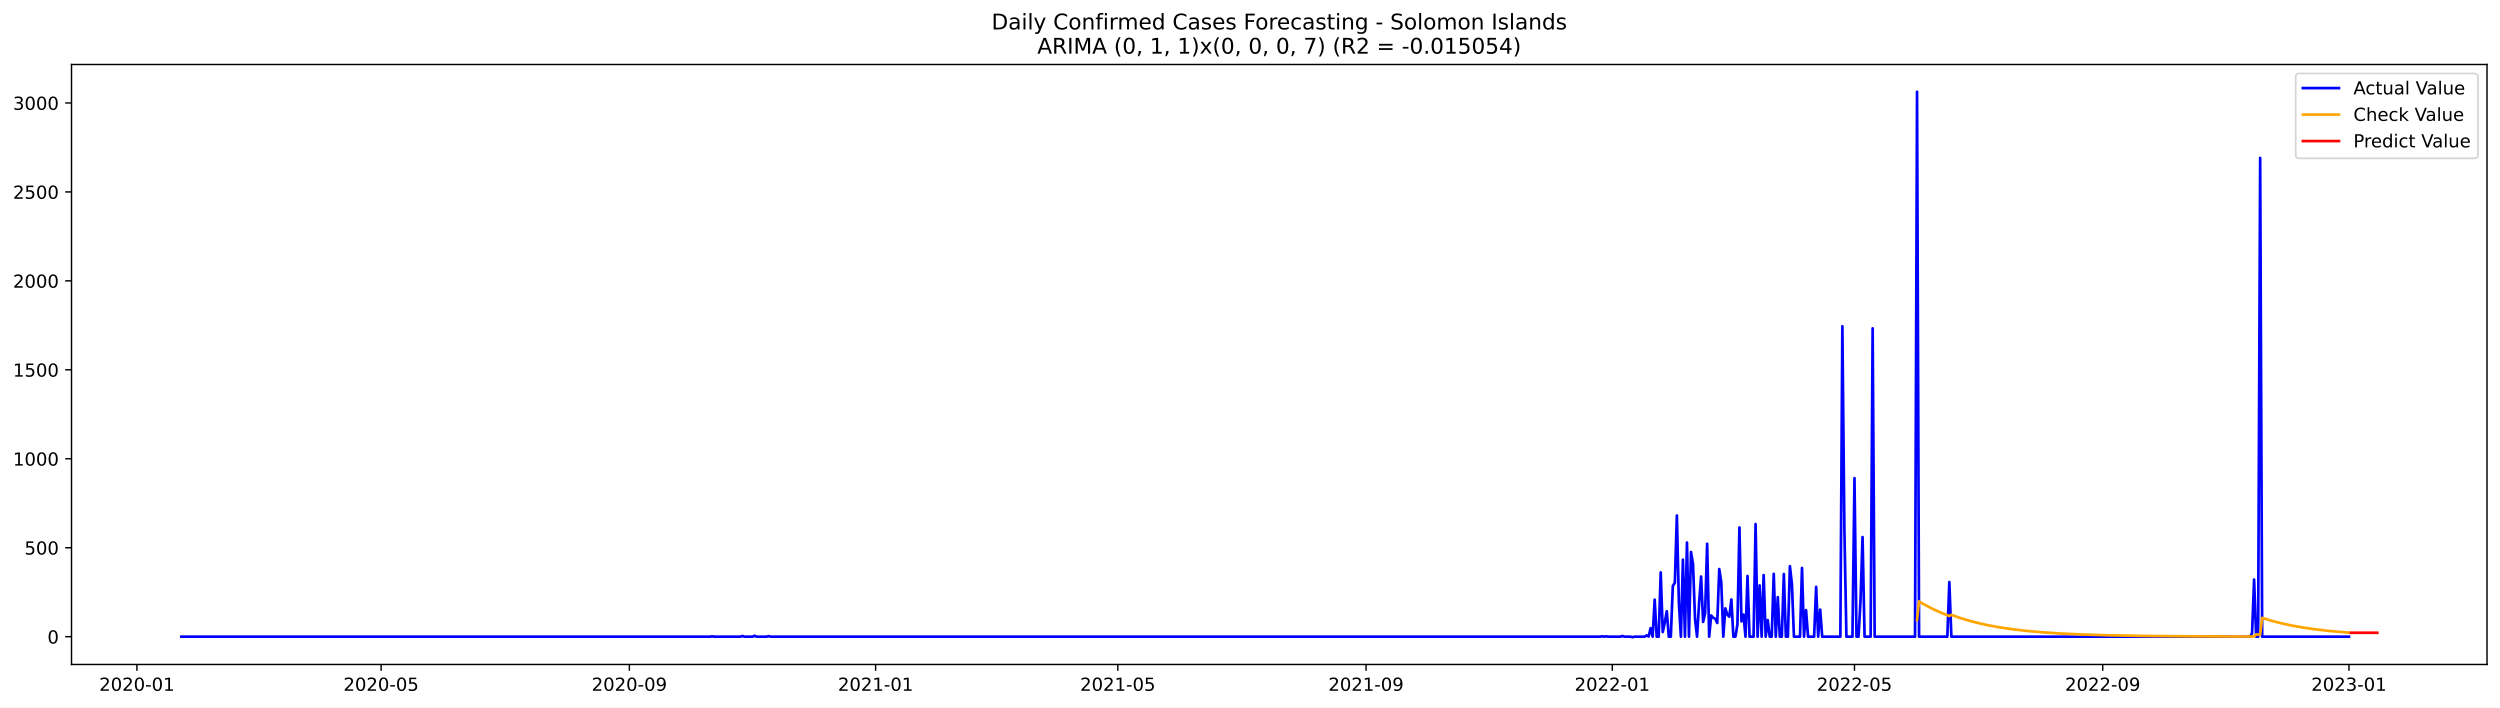
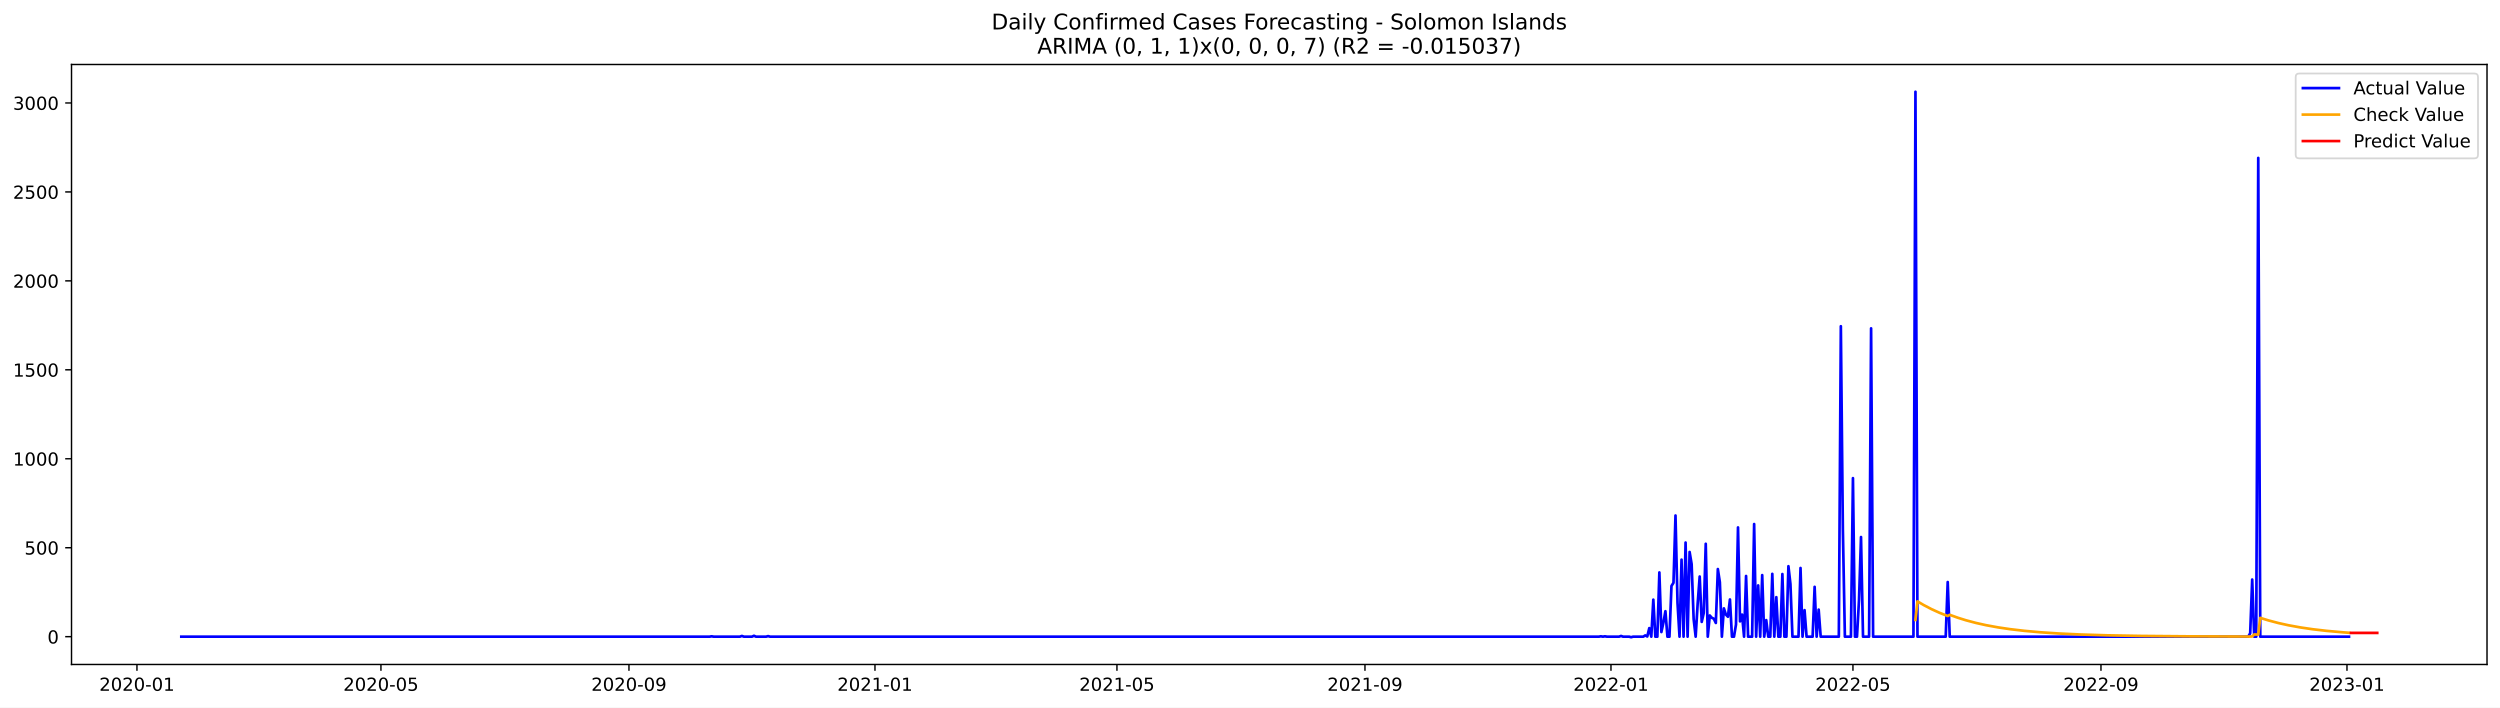
<svg xmlns="http://www.w3.org/2000/svg" xmlns:xlink="http://www.w3.org/1999/xlink" width="1386.05pt" height="392.274pt" viewBox="0 0 1386.05 392.274" version="1.1">
  <defs>
    <style type="text/css">*{stroke-linejoin: round; stroke-linecap: butt}</style>
  </defs>
  <g id="figure_1">
    <g id="patch_1">
      <path d="M 0 392.274  L 1386.05 392.274  L 1386.05 0  L 0 0  z " style="fill: #ffffff" />
    </g>
    <g id="axes_1">
      <g id="patch_2">
        <path d="M 39.65 368.396  L 1378.85 368.396  L 1378.85 35.755  L 39.65 35.755  z " style="fill: #ffffff" />
      </g>
      <g id="matplotlib.axis_1">
        <g id="xtick_1">
          <g id="line2d_1">
            <defs>
-               <path id="mff915f75c3" d="M 0 0  L 0 3.5  " style="stroke: #000000; stroke-width: 0.8" />
+               <path id="m6418fdd9ac" d="M 0 0  L 0 3.5  " style="stroke: #000000; stroke-width: 0.8" />
            </defs>
            <g>
-               <use xlink:href="#mff915f75c3" x="75.905" y="368.396" style="stroke: #000000; stroke-width: 0.8" />
+               <use xlink:href="#m6418fdd9ac" x="75.928" y="368.396" style="stroke: #000000; stroke-width: 0.8" />
            </g>
          </g>
          <g id="text_1">
-             <g transform="translate(55.01367 382.9939)scale(0.1 -0.1)">
+             <g transform="translate(55.03628 382.9939)scale(0.1 -0.1)">
              <defs>
                <path id="DejaVuSans-32" d="M 1228 531  L 3431 531  L 3431 0  L 469 0  L 469 531  Q 828 903 1448 1529  Q 2069 2156 2228 2338  Q 2531 2678 2651 2914  Q 2772 3150 2772 3378  Q 2772 3750 2511 3984  Q 2250 4219 1831 4219  Q 1534 4219 1204 4116  Q 875 4013 500 3803  L 500 4441  Q 881 4594 1212 4672  Q 1544 4750 1819 4750  Q 2544 4750 2975 4387  Q 3406 4025 3406 3419  Q 3406 3131 3298 2873  Q 3191 2616 2906 2266  Q 2828 2175 2409 1742  Q 1991 1309 1228 531  z " transform="scale(0.015625)" />
                <path id="DejaVuSans-30" d="M 2034 4250  Q 1547 4250 1301 3770  Q 1056 3291 1056 2328  Q 1056 1369 1301 889  Q 1547 409 2034 409  Q 2525 409 2770 889  Q 3016 1369 3016 2328  Q 3016 3291 2770 3770  Q 2525 4250 2034 4250  z M 2034 4750  Q 2819 4750 3233 4129  Q 3647 3509 3647 2328  Q 3647 1150 3233 529  Q 2819 -91 2034 -91  Q 1250 -91 836 529  Q 422 1150 422 2328  Q 422 3509 836 4129  Q 1250 4750 2034 4750  z " transform="scale(0.015625)" />
                <path id="DejaVuSans-2d" d="M 313 2009  L 1997 2009  L 1997 1497  L 313 1497  L 313 2009  z " transform="scale(0.015625)" />
                <path id="DejaVuSans-31" d="M 794 531  L 1825 531  L 1825 4091  L 703 3866  L 703 4441  L 1819 4666  L 2450 4666  L 2450 531  L 3481 531  L 3481 0  L 794 0  L 794 531  z " transform="scale(0.015625)" />
              </defs>
              <use xlink:href="#DejaVuSans-32" />
              <use xlink:href="#DejaVuSans-30" x="63.623" />
              <use xlink:href="#DejaVuSans-32" x="127.246" />
              <use xlink:href="#DejaVuSans-30" x="190.869" />
              <use xlink:href="#DejaVuSans-2d" x="254.492" />
              <use xlink:href="#DejaVuSans-30" x="290.576" />
              <use xlink:href="#DejaVuSans-31" x="354.199" />
            </g>
          </g>
        </g>
        <g id="xtick_2">
          <g id="line2d_2">
            <g>
-               <use xlink:href="#mff915f75c3" x="211.302" y="368.396" style="stroke: #000000; stroke-width: 0.8" />
+               <use xlink:href="#m6418fdd9ac" x="211.2" y="368.396" style="stroke: #000000; stroke-width: 0.8" />
            </g>
          </g>
          <g id="text_2">
-             <g transform="translate(190.4107 382.9939)scale(0.1 -0.1)">
+             <g transform="translate(190.309 382.9939)scale(0.1 -0.1)">
              <defs>
                <path id="DejaVuSans-35" d="M 691 4666  L 3169 4666  L 3169 4134  L 1269 4134  L 1269 2991  Q 1406 3038 1543 3061  Q 1681 3084 1819 3084  Q 2600 3084 3056 2656  Q 3513 2228 3513 1497  Q 3513 744 3044 326  Q 2575 -91 1722 -91  Q 1428 -91 1123 -41  Q 819 9 494 109  L 494 744  Q 775 591 1075 516  Q 1375 441 1709 441  Q 2250 441 2565 725  Q 2881 1009 2881 1497  Q 2881 1984 2565 2268  Q 2250 2553 1709 2553  Q 1456 2553 1204 2497  Q 953 2441 691 2322  L 691 4666  z " transform="scale(0.015625)" />
              </defs>
              <use xlink:href="#DejaVuSans-32" />
              <use xlink:href="#DejaVuSans-30" x="63.623" />
              <use xlink:href="#DejaVuSans-32" x="127.246" />
              <use xlink:href="#DejaVuSans-30" x="190.869" />
              <use xlink:href="#DejaVuSans-2d" x="254.492" />
              <use xlink:href="#DejaVuSans-30" x="290.576" />
              <use xlink:href="#DejaVuSans-35" x="354.199" />
            </g>
          </g>
        </g>
        <g id="xtick_3">
          <g id="line2d_3">
            <g>
-               <use xlink:href="#mff915f75c3" x="348.937" y="368.396" style="stroke: #000000; stroke-width: 0.8" />
+               <use xlink:href="#m6418fdd9ac" x="348.709" y="368.396" style="stroke: #000000; stroke-width: 0.8" />
            </g>
          </g>
          <g id="text_3">
-             <g transform="translate(328.0458 382.9939)scale(0.1 -0.1)">
+             <g transform="translate(327.8176 382.9939)scale(0.1 -0.1)">
              <defs>
                <path id="DejaVuSans-39" d="M 703 97  L 703 672  Q 941 559 1184 500  Q 1428 441 1663 441  Q 2288 441 2617 861  Q 2947 1281 2994 2138  Q 2813 1869 2534 1725  Q 2256 1581 1919 1581  Q 1219 1581 811 2004  Q 403 2428 403 3163  Q 403 3881 828 4315  Q 1253 4750 1959 4750  Q 2769 4750 3195 4129  Q 3622 3509 3622 2328  Q 3622 1225 3098 567  Q 2575 -91 1691 -91  Q 1453 -91 1209 -44  Q 966 3 703 97  z M 1959 2075  Q 2384 2075 2632 2365  Q 2881 2656 2881 3163  Q 2881 3666 2632 3958  Q 2384 4250 1959 4250  Q 1534 4250 1286 3958  Q 1038 3666 1038 3163  Q 1038 2656 1286 2365  Q 1534 2075 1959 2075  z " transform="scale(0.015625)" />
              </defs>
              <use xlink:href="#DejaVuSans-32" />
              <use xlink:href="#DejaVuSans-30" x="63.623" />
              <use xlink:href="#DejaVuSans-32" x="127.246" />
              <use xlink:href="#DejaVuSans-30" x="190.869" />
              <use xlink:href="#DejaVuSans-2d" x="254.492" />
              <use xlink:href="#DejaVuSans-30" x="290.576" />
              <use xlink:href="#DejaVuSans-39" x="354.199" />
            </g>
          </g>
        </g>
        <g id="xtick_4">
          <g id="line2d_4">
            <g>
-               <use xlink:href="#mff915f75c3" x="485.453" y="368.396" style="stroke: #000000; stroke-width: 0.8" />
+               <use xlink:href="#m6418fdd9ac" x="485.1" y="368.396" style="stroke: #000000; stroke-width: 0.8" />
            </g>
          </g>
          <g id="text_4">
-             <g transform="translate(464.5618 382.9939)scale(0.1 -0.1)">
+             <g transform="translate(464.2083 382.9939)scale(0.1 -0.1)">
              <use xlink:href="#DejaVuSans-32" />
              <use xlink:href="#DejaVuSans-30" x="63.623" />
              <use xlink:href="#DejaVuSans-32" x="127.246" />
              <use xlink:href="#DejaVuSans-31" x="190.869" />
              <use xlink:href="#DejaVuSans-2d" x="254.492" />
              <use xlink:href="#DejaVuSans-30" x="290.576" />
              <use xlink:href="#DejaVuSans-31" x="354.199" />
            </g>
          </g>
        </g>
        <g id="xtick_5">
          <g id="line2d_5">
            <g>
-               <use xlink:href="#mff915f75c3" x="619.731" y="368.396" style="stroke: #000000; stroke-width: 0.8" />
+               <use xlink:href="#m6418fdd9ac" x="619.255" y="368.396" style="stroke: #000000; stroke-width: 0.8" />
            </g>
          </g>
          <g id="text_5">
-             <g transform="translate(598.8399 382.9939)scale(0.1 -0.1)">
+             <g transform="translate(598.3631 382.9939)scale(0.1 -0.1)">
              <use xlink:href="#DejaVuSans-32" />
              <use xlink:href="#DejaVuSans-30" x="63.623" />
              <use xlink:href="#DejaVuSans-32" x="127.246" />
              <use xlink:href="#DejaVuSans-31" x="190.869" />
              <use xlink:href="#DejaVuSans-2d" x="254.492" />
              <use xlink:href="#DejaVuSans-30" x="290.576" />
              <use xlink:href="#DejaVuSans-35" x="354.199" />
            </g>
          </g>
        </g>
        <g id="xtick_6">
          <g id="line2d_6">
            <g>
-               <use xlink:href="#mff915f75c3" x="757.366" y="368.396" style="stroke: #000000; stroke-width: 0.8" />
+               <use xlink:href="#m6418fdd9ac" x="756.763" y="368.396" style="stroke: #000000; stroke-width: 0.8" />
            </g>
          </g>
          <g id="text_6">
-             <g transform="translate(736.4749 382.9939)scale(0.1 -0.1)">
+             <g transform="translate(735.8717 382.9939)scale(0.1 -0.1)">
              <use xlink:href="#DejaVuSans-32" />
              <use xlink:href="#DejaVuSans-30" x="63.623" />
              <use xlink:href="#DejaVuSans-32" x="127.246" />
              <use xlink:href="#DejaVuSans-31" x="190.869" />
              <use xlink:href="#DejaVuSans-2d" x="254.492" />
              <use xlink:href="#DejaVuSans-30" x="290.576" />
              <use xlink:href="#DejaVuSans-39" x="354.199" />
            </g>
          </g>
        </g>
        <g id="xtick_7">
          <g id="line2d_7">
            <g>
-               <use xlink:href="#mff915f75c3" x="893.882" y="368.396" style="stroke: #000000; stroke-width: 0.8" />
+               <use xlink:href="#m6418fdd9ac" x="893.154" y="368.396" style="stroke: #000000; stroke-width: 0.8" />
            </g>
          </g>
          <g id="text_7">
-             <g transform="translate(872.9909 382.9939)scale(0.1 -0.1)">
+             <g transform="translate(872.2624 382.9939)scale(0.1 -0.1)">
              <use xlink:href="#DejaVuSans-32" />
              <use xlink:href="#DejaVuSans-30" x="63.623" />
              <use xlink:href="#DejaVuSans-32" x="127.246" />
              <use xlink:href="#DejaVuSans-32" x="190.869" />
              <use xlink:href="#DejaVuSans-2d" x="254.492" />
              <use xlink:href="#DejaVuSans-30" x="290.576" />
              <use xlink:href="#DejaVuSans-31" x="354.199" />
            </g>
          </g>
        </g>
        <g id="xtick_8">
          <g id="line2d_8">
            <g>
-               <use xlink:href="#mff915f75c3" x="1028.16" y="368.396" style="stroke: #000000; stroke-width: 0.8" />
+               <use xlink:href="#m6418fdd9ac" x="1027.309" y="368.396" style="stroke: #000000; stroke-width: 0.8" />
            </g>
          </g>
          <g id="text_8">
-             <g transform="translate(1007.269 382.9939)scale(0.1 -0.1)">
+             <g transform="translate(1006.417 382.9939)scale(0.1 -0.1)">
              <use xlink:href="#DejaVuSans-32" />
              <use xlink:href="#DejaVuSans-30" x="63.623" />
              <use xlink:href="#DejaVuSans-32" x="127.246" />
              <use xlink:href="#DejaVuSans-32" x="190.869" />
              <use xlink:href="#DejaVuSans-2d" x="254.492" />
              <use xlink:href="#DejaVuSans-30" x="290.576" />
              <use xlink:href="#DejaVuSans-35" x="354.199" />
            </g>
          </g>
        </g>
        <g id="xtick_9">
          <g id="line2d_9">
            <g>
-               <use xlink:href="#mff915f75c3" x="1165.795" y="368.396" style="stroke: #000000; stroke-width: 0.8" />
+               <use xlink:href="#m6418fdd9ac" x="1164.817" y="368.396" style="stroke: #000000; stroke-width: 0.8" />
            </g>
          </g>
          <g id="text_9">
-             <g transform="translate(1144.904 382.9939)scale(0.1 -0.1)">
+             <g transform="translate(1143.926 382.9939)scale(0.1 -0.1)">
              <use xlink:href="#DejaVuSans-32" />
              <use xlink:href="#DejaVuSans-30" x="63.623" />
              <use xlink:href="#DejaVuSans-32" x="127.246" />
              <use xlink:href="#DejaVuSans-32" x="190.869" />
              <use xlink:href="#DejaVuSans-2d" x="254.492" />
              <use xlink:href="#DejaVuSans-30" x="290.576" />
              <use xlink:href="#DejaVuSans-39" x="354.199" />
            </g>
          </g>
        </g>
        <g id="xtick_10">
          <g id="line2d_10">
            <g>
-               <use xlink:href="#mff915f75c3" x="1302.311" y="368.396" style="stroke: #000000; stroke-width: 0.8" />
+               <use xlink:href="#m6418fdd9ac" x="1301.208" y="368.396" style="stroke: #000000; stroke-width: 0.8" />
            </g>
          </g>
          <g id="text_10">
-             <g transform="translate(1281.42 382.9939)scale(0.1 -0.1)">
+             <g transform="translate(1280.317 382.9939)scale(0.1 -0.1)">
              <defs>
                <path id="DejaVuSans-33" d="M 2597 2516  Q 3050 2419 3304 2112  Q 3559 1806 3559 1356  Q 3559 666 3084 287  Q 2609 -91 1734 -91  Q 1441 -91 1130 -33  Q 819 25 488 141  L 488 750  Q 750 597 1062 519  Q 1375 441 1716 441  Q 2309 441 2620 675  Q 2931 909 2931 1356  Q 2931 1769 2642 2001  Q 2353 2234 1838 2234  L 1294 2234  L 1294 2753  L 1863 2753  Q 2328 2753 2575 2939  Q 2822 3125 2822 3475  Q 2822 3834 2567 4026  Q 2313 4219 1838 4219  Q 1578 4219 1281 4162  Q 984 4106 628 3988  L 628 4550  Q 988 4650 1302 4700  Q 1616 4750 1894 4750  Q 2613 4750 3031 4423  Q 3450 4097 3450 3541  Q 3450 3153 3228 2886  Q 3006 2619 2597 2516  z " transform="scale(0.015625)" />
              </defs>
              <use xlink:href="#DejaVuSans-32" />
              <use xlink:href="#DejaVuSans-30" x="63.623" />
              <use xlink:href="#DejaVuSans-32" x="127.246" />
              <use xlink:href="#DejaVuSans-33" x="190.869" />
              <use xlink:href="#DejaVuSans-2d" x="254.492" />
              <use xlink:href="#DejaVuSans-30" x="290.576" />
              <use xlink:href="#DejaVuSans-31" x="354.199" />
            </g>
          </g>
        </g>
      </g>
      <g id="matplotlib.axis_2">
        <g id="ytick_1">
          <g id="line2d_11">
            <defs>
-               <path id="mdf4e57c19b" d="M 0 0  L -3.5 0  " style="stroke: #000000; stroke-width: 0.8" />
+               <path id="mc18c815f8c" d="M 0 0  L -3.5 0  " style="stroke: #000000; stroke-width: 0.8" />
            </defs>
            <g>
-               <use xlink:href="#mdf4e57c19b" x="39.65" y="352.98" style="stroke: #000000; stroke-width: 0.8" />
+               <use xlink:href="#mc18c815f8c" x="39.65" y="352.98" style="stroke: #000000; stroke-width: 0.8" />
            </g>
          </g>
          <g id="text_11">
            <g transform="translate(26.2875 356.7788)scale(0.1 -0.1)">
              <use xlink:href="#DejaVuSans-30" />
            </g>
          </g>
        </g>
        <g id="ytick_2">
          <g id="line2d_12">
            <g>
-               <use xlink:href="#mdf4e57c19b" x="39.65" y="303.665" style="stroke: #000000; stroke-width: 0.8" />
+               <use xlink:href="#mc18c815f8c" x="39.65" y="303.665" style="stroke: #000000; stroke-width: 0.8" />
            </g>
          </g>
          <g id="text_12">
            <g transform="translate(13.5625 307.4638)scale(0.1 -0.1)">
              <use xlink:href="#DejaVuSans-35" />
              <use xlink:href="#DejaVuSans-30" x="63.623" />
              <use xlink:href="#DejaVuSans-30" x="127.246" />
            </g>
          </g>
        </g>
        <g id="ytick_3">
          <g id="line2d_13">
            <g>
-               <use xlink:href="#mdf4e57c19b" x="39.65" y="254.349" style="stroke: #000000; stroke-width: 0.8" />
+               <use xlink:href="#mc18c815f8c" x="39.65" y="254.349" style="stroke: #000000; stroke-width: 0.8" />
            </g>
          </g>
          <g id="text_13">
            <g transform="translate(7.2 258.1487)scale(0.1 -0.1)">
              <use xlink:href="#DejaVuSans-31" />
              <use xlink:href="#DejaVuSans-30" x="63.623" />
              <use xlink:href="#DejaVuSans-30" x="127.246" />
              <use xlink:href="#DejaVuSans-30" x="190.869" />
            </g>
          </g>
        </g>
        <g id="ytick_4">
          <g id="line2d_14">
            <g>
-               <use xlink:href="#mdf4e57c19b" x="39.65" y="205.034" style="stroke: #000000; stroke-width: 0.8" />
+               <use xlink:href="#mc18c815f8c" x="39.65" y="205.034" style="stroke: #000000; stroke-width: 0.8" />
            </g>
          </g>
          <g id="text_14">
            <g transform="translate(7.2 208.8336)scale(0.1 -0.1)">
              <use xlink:href="#DejaVuSans-31" />
              <use xlink:href="#DejaVuSans-35" x="63.623" />
              <use xlink:href="#DejaVuSans-30" x="127.246" />
              <use xlink:href="#DejaVuSans-30" x="190.869" />
            </g>
          </g>
        </g>
        <g id="ytick_5">
          <g id="line2d_15">
            <g>
-               <use xlink:href="#mdf4e57c19b" x="39.65" y="155.719" style="stroke: #000000; stroke-width: 0.8" />
+               <use xlink:href="#mc18c815f8c" x="39.65" y="155.719" style="stroke: #000000; stroke-width: 0.8" />
            </g>
          </g>
          <g id="text_15">
            <g transform="translate(7.2 159.5186)scale(0.1 -0.1)">
              <use xlink:href="#DejaVuSans-32" />
              <use xlink:href="#DejaVuSans-30" x="63.623" />
              <use xlink:href="#DejaVuSans-30" x="127.246" />
              <use xlink:href="#DejaVuSans-30" x="190.869" />
            </g>
          </g>
        </g>
        <g id="ytick_6">
          <g id="line2d_16">
            <g>
-               <use xlink:href="#mdf4e57c19b" x="39.65" y="106.404" style="stroke: #000000; stroke-width: 0.8" />
+               <use xlink:href="#mc18c815f8c" x="39.65" y="106.404" style="stroke: #000000; stroke-width: 0.8" />
            </g>
          </g>
          <g id="text_16">
            <g transform="translate(7.2 110.2035)scale(0.1 -0.1)">
              <use xlink:href="#DejaVuSans-32" />
              <use xlink:href="#DejaVuSans-35" x="63.623" />
              <use xlink:href="#DejaVuSans-30" x="127.246" />
              <use xlink:href="#DejaVuSans-30" x="190.869" />
            </g>
          </g>
        </g>
        <g id="ytick_7">
          <g id="line2d_17">
            <g>
-               <use xlink:href="#mdf4e57c19b" x="39.65" y="57.089" style="stroke: #000000; stroke-width: 0.8" />
+               <use xlink:href="#mc18c815f8c" x="39.65" y="57.089" style="stroke: #000000; stroke-width: 0.8" />
            </g>
          </g>
          <g id="text_17">
            <g transform="translate(7.2 60.88842)scale(0.1 -0.1)">
              <use xlink:href="#DejaVuSans-33" />
              <use xlink:href="#DejaVuSans-30" x="63.623" />
              <use xlink:href="#DejaVuSans-30" x="127.246" />
              <use xlink:href="#DejaVuSans-30" x="190.869" />
            </g>
          </g>
        </g>
      </g>
      <g id="line2d_18">
-         <path d="M 100.523 352.98  L 393.697 352.98  L 394.816 352.782  L 395.934 352.98  L 410.481 352.98  L 411.6 352.585  L 412.719 352.98  L 417.195 352.98  L 418.314 352.486  L 419.433 352.98  L 425.028 352.98  L 426.147 352.684  L 427.266 352.98  L 887.168 352.98  L 888.287 352.782  L 889.406 352.98  L 890.525 352.782  L 891.644 352.98  L 898.358 352.98  L 899.477 352.585  L 900.596 352.98  L 903.953 352.98  L 905.072 353.276  L 906.191 352.98  L 911.786 352.98  L 912.905 352.289  L 914.024 352.881  L 915.143 348.245  L 916.262 352.98  L 917.381 332.465  L 918.5 352.98  L 919.619 352.98  L 920.738 317.374  L 921.857 350.415  L 922.976 345.188  L 924.095 338.875  L 925.214 352.98  L 926.333 352.98  L 927.452 324.87  L 928.571 323.095  L 929.69 285.812  L 930.809 334.24  L 931.928 352.98  L 933.047 310.273  L 934.166 352.98  L 935.285 300.804  L 936.404 352.98  L 937.523 306.032  L 938.642 312.739  L 939.761 343.215  L 940.88 352.98  L 941.999 334.536  L 943.118 319.643  L 944.237 344.793  L 945.356 339.862  L 946.475 301.495  L 947.594 352.98  L 948.713 341.243  L 949.832 342.525  L 950.951 343.018  L 952.07 345.385  L 953.189 315.5  L 954.307 322.799  L 955.426 352.98  L 956.545 337.297  L 957.664 340.749  L 958.783 341.933  L 959.902 332.366  L 961.021 352.98  L 962.14 352.98  L 963.259 346.273  L 964.378 292.421  L 965.497 344.497  L 966.616 340.749  L 967.735 352.98  L 968.854 319.347  L 969.973 352.98  L 972.211 352.98  L 973.33 290.547  L 974.449 352.98  L 975.568 324.574  L 976.687 352.98  L 977.806 318.854  L 978.925 352.98  L 980.044 343.807  L 981.163 352.98  L 982.282 352.98  L 983.401 318.163  L 984.52 352.98  L 985.639 331.084  L 986.758 352.98  L 987.877 352.98  L 988.996 318.262  L 990.115 352.98  L 991.234 352.98  L 992.353 313.922  L 993.472 323.785  L 994.591 352.98  L 997.948 352.98  L 999.067 314.908  L 1000.186 352.98  L 1001.305 338.284  L 1002.424 352.98  L 1005.781 352.98  L 1006.9 325.363  L 1008.019 352.98  L 1009.138 337.988  L 1010.257 352.98  L 1020.328 352.98  L 1021.447 180.87  L 1022.566 293.407  L 1023.684 352.98  L 1027.041 352.98  L 1028.16 265.1  L 1029.279 352.98  L 1030.398 352.98  L 1031.517 332.859  L 1032.636 297.747  L 1033.755 352.98  L 1037.112 352.98  L 1038.231 182.054  L 1039.35 352.98  L 1061.73 352.98  L 1062.849 50.876  L 1063.968 352.98  L 1079.634 352.98  L 1080.753 322.7  L 1081.872 352.98  L 1247.481 352.98  L 1248.6 351.106  L 1249.719 321.319  L 1250.838 352.98  L 1251.957 352.98  L 1253.076 87.566  L 1254.195 352.98  L 1302.311 352.98  L 1302.311 352.98  " clip-path="url(#pcbb7e5ac14)" style="fill: none; stroke: #0000ff; stroke-width: 1.5; stroke-linecap: square" />
+         <path d="M 100.523 352.98  L 393.427 352.98  L 394.545 352.782  L 395.663 352.98  L 410.197 352.98  L 411.315 352.585  L 412.433 352.98  L 416.904 352.98  L 418.022 352.486  L 419.14 352.98  L 424.73 352.98  L 425.848 352.684  L 426.966 352.98  L 886.446 352.98  L 887.564 352.782  L 888.682 352.98  L 889.8 352.782  L 890.918 352.98  L 897.626 352.98  L 898.744 352.585  L 899.862 352.98  L 903.215 352.98  L 904.333 353.276  L 905.451 352.98  L 911.041 352.98  L 912.159 352.289  L 913.277 352.881  L 914.395 348.245  L 915.513 352.98  L 916.631 332.465  L 917.749 352.98  L 918.867 352.98  L 919.985 317.374  L 921.103 350.415  L 922.221 345.188  L 923.339 338.875  L 924.457 352.98  L 925.575 352.98  L 926.693 324.87  L 927.81 323.095  L 928.928 285.812  L 930.046 334.24  L 931.164 352.98  L 932.282 310.273  L 933.4 352.98  L 934.518 300.804  L 935.636 352.98  L 936.754 306.032  L 937.872 312.739  L 938.99 343.215  L 940.108 352.98  L 941.226 334.536  L 942.344 319.643  L 943.462 344.793  L 944.58 339.862  L 945.698 301.495  L 946.816 352.98  L 947.934 341.243  L 949.052 342.525  L 950.17 343.018  L 951.288 345.385  L 952.406 315.5  L 953.523 322.799  L 954.641 352.98  L 955.759 337.297  L 956.877 340.749  L 957.995 341.933  L 959.113 332.366  L 960.231 352.98  L 961.349 352.98  L 962.467 346.273  L 963.585 292.421  L 964.703 344.497  L 965.821 340.749  L 966.939 352.98  L 968.057 319.347  L 969.175 352.98  L 971.411 352.98  L 972.529 290.547  L 973.647 352.98  L 974.765 324.574  L 975.883 352.98  L 977.001 318.854  L 978.119 352.98  L 979.236 343.807  L 980.354 352.98  L 981.472 352.98  L 982.59 318.163  L 983.708 352.98  L 984.826 331.084  L 985.944 352.98  L 987.062 352.98  L 988.18 318.262  L 989.298 352.98  L 990.416 352.98  L 991.534 313.922  L 992.652 323.785  L 993.77 352.98  L 997.124 352.98  L 998.242 314.908  L 999.36 352.98  L 1000.478 338.284  L 1001.596 352.98  L 1004.949 352.98  L 1006.067 325.363  L 1007.185 352.98  L 1008.303 337.988  L 1009.421 352.98  L 1019.483 352.98  L 1020.601 180.87  L 1021.719 293.407  L 1022.837 352.98  L 1026.191 352.98  L 1027.309 265.1  L 1028.427 352.98  L 1029.545 352.98  L 1030.662 332.859  L 1031.78 297.747  L 1032.898 352.98  L 1036.252 352.98  L 1037.37 182.054  L 1038.488 352.98  L 1060.847 352.98  L 1061.965 50.876  L 1063.083 352.98  L 1078.735 352.98  L 1079.853 322.7  L 1080.971 352.98  L 1246.428 352.98  L 1247.546 351.106  L 1248.664 321.319  L 1249.782 352.98  L 1250.9 352.98  L 1252.018 87.566  L 1253.136 352.98  L 1302.326 352.98  L 1302.326 352.98  " clip-path="url(#p4c3e282654)" style="fill: none; stroke: #0000ff; stroke-width: 1.5; stroke-linecap: square" />
      </g>
      <g id="line2d_19">
-         <path d="M 1062.849 343.683  L 1063.968 333.416  L 1067.325 335.403  L 1071.801 337.742  L 1076.277 339.769  L 1080.753 341.527  L 1081.872 340.867  L 1086.348 342.478  L 1090.824 343.875  L 1096.418 345.363  L 1102.013 346.608  L 1108.727 347.837  L 1115.441 348.828  L 1123.274 349.746  L 1132.226 350.549  L 1142.297 351.217  L 1154.606 351.789  L 1169.152 352.231  L 1188.175 352.572  L 1215.031 352.806  L 1248.6 352.92  L 1249.719 352.857  L 1250.838 351.751  L 1253.076 351.835  L 1254.195 342.569  L 1258.671 343.954  L 1264.266 345.429  L 1269.861 346.663  L 1276.575 347.881  L 1283.289 348.864  L 1291.122 349.774  L 1300.074 350.57  L 1302.311 350.736  L 1302.311 350.736  " clip-path="url(#pcbb7e5ac14)" style="fill: none; stroke: #ffa500; stroke-width: 1.5; stroke-linecap: square" />
+         <path d="M 1061.965 343.686  L 1063.083 333.412  L 1066.437 335.4  L 1070.909 337.741  L 1075.381 339.769  L 1079.853 341.528  L 1080.971 340.868  L 1085.442 342.48  L 1089.914 343.878  L 1095.504 345.366  L 1101.094 346.612  L 1107.801 347.84  L 1114.509 348.831  L 1122.335 349.749  L 1131.279 350.552  L 1141.34 351.219  L 1153.638 351.791  L 1168.171 352.233  L 1187.176 352.573  L 1214.007 352.807  L 1247.546 352.92  L 1248.664 352.857  L 1249.782 351.75  L 1252.018 351.835  L 1253.136 342.563  L 1257.608 343.95  L 1263.197 345.426  L 1268.787 346.662  L 1275.495 347.88  L 1282.203 348.864  L 1290.028 349.774  L 1298.972 350.571  L 1302.326 350.816  L 1302.326 350.816  " clip-path="url(#p4c3e282654)" style="fill: none; stroke: #ffa500; stroke-width: 1.5; stroke-linecap: square" />
      </g>
      <g id="line2d_20">
-         <path d="M 1303.43 350.815  L 1304.549 350.815  L 1305.668 350.815  L 1306.787 350.815  L 1307.906 350.815  L 1309.025 350.815  L 1310.144 350.815  L 1311.263 350.815  L 1312.382 350.815  L 1313.501 350.815  L 1314.62 350.815  L 1315.739 350.815  L 1316.858 350.815  L 1317.977 350.815  " clip-path="url(#pcbb7e5ac14)" style="fill: none; stroke: #ff0000; stroke-width: 1.5; stroke-linecap: square" />
+         <path d="M 1303.444 350.892  L 1304.562 350.892  L 1305.68 350.892  L 1306.798 350.892  L 1307.916 350.892  L 1309.034 350.892  L 1310.152 350.892  L 1311.27 350.892  L 1312.387 350.892  L 1313.505 350.892  L 1314.623 350.892  L 1315.741 350.892  L 1316.859 350.892  L 1317.977 350.892  " clip-path="url(#p4c3e282654)" style="fill: none; stroke: #ff0000; stroke-width: 1.5; stroke-linecap: square" />
      </g>
      <g id="patch_3">
        <path d="M 39.65 368.396  L 39.65 35.755  " style="fill: none; stroke: #000000; stroke-width: 0.8; stroke-linejoin: miter; stroke-linecap: square" />
      </g>
      <g id="patch_4">
        <path d="M 1378.85 368.396  L 1378.85 35.755  " style="fill: none; stroke: #000000; stroke-width: 0.8; stroke-linejoin: miter; stroke-linecap: square" />
      </g>
      <g id="patch_5">
        <path d="M 39.65 368.396  L 1378.85 368.396  " style="fill: none; stroke: #000000; stroke-width: 0.8; stroke-linejoin: miter; stroke-linecap: square" />
      </g>
      <g id="patch_6">
        <path d="M 39.65 35.755  L 1378.85 35.755  " style="fill: none; stroke: #000000; stroke-width: 0.8; stroke-linejoin: miter; stroke-linecap: square" />
      </g>
      <g id="text_18">
        <g transform="translate(549.7297 16.31812)scale(0.12 -0.12)">
          <defs>
            <path id="DejaVuSans-44" d="M 1259 4147  L 1259 519  L 2022 519  Q 2988 519 3436 956  Q 3884 1394 3884 2338  Q 3884 3275 3436 3711  Q 2988 4147 2022 4147  L 1259 4147  z M 628 4666  L 1925 4666  Q 3281 4666 3915 4102  Q 4550 3538 4550 2338  Q 4550 1131 3912 565  Q 3275 0 1925 0  L 628 0  L 628 4666  z " transform="scale(0.015625)" />
            <path id="DejaVuSans-61" d="M 2194 1759  Q 1497 1759 1228 1600  Q 959 1441 959 1056  Q 959 750 1161 570  Q 1363 391 1709 391  Q 2188 391 2477 730  Q 2766 1069 2766 1631  L 2766 1759  L 2194 1759  z M 3341 1997  L 3341 0  L 2766 0  L 2766 531  Q 2569 213 2275 61  Q 1981 -91 1556 -91  Q 1019 -91 701 211  Q 384 513 384 1019  Q 384 1609 779 1909  Q 1175 2209 1959 2209  L 2766 2209  L 2766 2266  Q 2766 2663 2505 2880  Q 2244 3097 1772 3097  Q 1472 3097 1187 3025  Q 903 2953 641 2809  L 641 3341  Q 956 3463 1253 3523  Q 1550 3584 1831 3584  Q 2591 3584 2966 3190  Q 3341 2797 3341 1997  z " transform="scale(0.015625)" />
            <path id="DejaVuSans-69" d="M 603 3500  L 1178 3500  L 1178 0  L 603 0  L 603 3500  z M 603 4863  L 1178 4863  L 1178 4134  L 603 4134  L 603 4863  z " transform="scale(0.015625)" />
            <path id="DejaVuSans-6c" d="M 603 4863  L 1178 4863  L 1178 0  L 603 0  L 603 4863  z " transform="scale(0.015625)" />
            <path id="DejaVuSans-79" d="M 2059 -325  Q 1816 -950 1584 -1140  Q 1353 -1331 966 -1331  L 506 -1331  L 506 -850  L 844 -850  Q 1081 -850 1212 -737  Q 1344 -625 1503 -206  L 1606 56  L 191 3500  L 800 3500  L 1894 763  L 2988 3500  L 3597 3500  L 2059 -325  z " transform="scale(0.015625)" />
            <path id="DejaVuSans-20" transform="scale(0.015625)" />
            <path id="DejaVuSans-43" d="M 4122 4306  L 4122 3641  Q 3803 3938 3442 4084  Q 3081 4231 2675 4231  Q 1875 4231 1450 3742  Q 1025 3253 1025 2328  Q 1025 1406 1450 917  Q 1875 428 2675 428  Q 3081 428 3442 575  Q 3803 722 4122 1019  L 4122 359  Q 3791 134 3420 21  Q 3050 -91 2638 -91  Q 1578 -91 968 557  Q 359 1206 359 2328  Q 359 3453 968 4101  Q 1578 4750 2638 4750  Q 3056 4750 3426 4639  Q 3797 4528 4122 4306  z " transform="scale(0.015625)" />
            <path id="DejaVuSans-6f" d="M 1959 3097  Q 1497 3097 1228 2736  Q 959 2375 959 1747  Q 959 1119 1226 758  Q 1494 397 1959 397  Q 2419 397 2687 759  Q 2956 1122 2956 1747  Q 2956 2369 2687 2733  Q 2419 3097 1959 3097  z M 1959 3584  Q 2709 3584 3137 3096  Q 3566 2609 3566 1747  Q 3566 888 3137 398  Q 2709 -91 1959 -91  Q 1206 -91 779 398  Q 353 888 353 1747  Q 353 2609 779 3096  Q 1206 3584 1959 3584  z " transform="scale(0.015625)" />
            <path id="DejaVuSans-6e" d="M 3513 2113  L 3513 0  L 2938 0  L 2938 2094  Q 2938 2591 2744 2837  Q 2550 3084 2163 3084  Q 1697 3084 1428 2787  Q 1159 2491 1159 1978  L 1159 0  L 581 0  L 581 3500  L 1159 3500  L 1159 2956  Q 1366 3272 1645 3428  Q 1925 3584 2291 3584  Q 2894 3584 3203 3211  Q 3513 2838 3513 2113  z " transform="scale(0.015625)" />
            <path id="DejaVuSans-66" d="M 2375 4863  L 2375 4384  L 1825 4384  Q 1516 4384 1395 4259  Q 1275 4134 1275 3809  L 1275 3500  L 2222 3500  L 2222 3053  L 1275 3053  L 1275 0  L 697 0  L 697 3053  L 147 3053  L 147 3500  L 697 3500  L 697 3744  Q 697 4328 969 4595  Q 1241 4863 1831 4863  L 2375 4863  z " transform="scale(0.015625)" />
            <path id="DejaVuSans-72" d="M 2631 2963  Q 2534 3019 2420 3045  Q 2306 3072 2169 3072  Q 1681 3072 1420 2755  Q 1159 2438 1159 1844  L 1159 0  L 581 0  L 581 3500  L 1159 3500  L 1159 2956  Q 1341 3275 1631 3429  Q 1922 3584 2338 3584  Q 2397 3584 2469 3576  Q 2541 3569 2628 3553  L 2631 2963  z " transform="scale(0.015625)" />
            <path id="DejaVuSans-6d" d="M 3328 2828  Q 3544 3216 3844 3400  Q 4144 3584 4550 3584  Q 5097 3584 5394 3201  Q 5691 2819 5691 2113  L 5691 0  L 5113 0  L 5113 2094  Q 5113 2597 4934 2840  Q 4756 3084 4391 3084  Q 3944 3084 3684 2787  Q 3425 2491 3425 1978  L 3425 0  L 2847 0  L 2847 2094  Q 2847 2600 2669 2842  Q 2491 3084 2119 3084  Q 1678 3084 1418 2786  Q 1159 2488 1159 1978  L 1159 0  L 581 0  L 581 3500  L 1159 3500  L 1159 2956  Q 1356 3278 1631 3431  Q 1906 3584 2284 3584  Q 2666 3584 2933 3390  Q 3200 3197 3328 2828  z " transform="scale(0.015625)" />
            <path id="DejaVuSans-65" d="M 3597 1894  L 3597 1613  L 953 1613  Q 991 1019 1311 708  Q 1631 397 2203 397  Q 2534 397 2845 478  Q 3156 559 3463 722  L 3463 178  Q 3153 47 2828 -22  Q 2503 -91 2169 -91  Q 1331 -91 842 396  Q 353 884 353 1716  Q 353 2575 817 3079  Q 1281 3584 2069 3584  Q 2775 3584 3186 3129  Q 3597 2675 3597 1894  z M 3022 2063  Q 3016 2534 2758 2815  Q 2500 3097 2075 3097  Q 1594 3097 1305 2825  Q 1016 2553 972 2059  L 3022 2063  z " transform="scale(0.015625)" />
            <path id="DejaVuSans-64" d="M 2906 2969  L 2906 4863  L 3481 4863  L 3481 0  L 2906 0  L 2906 525  Q 2725 213 2448 61  Q 2172 -91 1784 -91  Q 1150 -91 751 415  Q 353 922 353 1747  Q 353 2572 751 3078  Q 1150 3584 1784 3584  Q 2172 3584 2448 3432  Q 2725 3281 2906 2969  z M 947 1747  Q 947 1113 1208 752  Q 1469 391 1925 391  Q 2381 391 2643 752  Q 2906 1113 2906 1747  Q 2906 2381 2643 2742  Q 2381 3103 1925 3103  Q 1469 3103 1208 2742  Q 947 2381 947 1747  z " transform="scale(0.015625)" />
            <path id="DejaVuSans-73" d="M 2834 3397  L 2834 2853  Q 2591 2978 2328 3040  Q 2066 3103 1784 3103  Q 1356 3103 1142 2972  Q 928 2841 928 2578  Q 928 2378 1081 2264  Q 1234 2150 1697 2047  L 1894 2003  Q 2506 1872 2764 1633  Q 3022 1394 3022 966  Q 3022 478 2636 193  Q 2250 -91 1575 -91  Q 1294 -91 989 -36  Q 684 19 347 128  L 347 722  Q 666 556 975 473  Q 1284 391 1588 391  Q 1994 391 2212 530  Q 2431 669 2431 922  Q 2431 1156 2273 1281  Q 2116 1406 1581 1522  L 1381 1569  Q 847 1681 609 1914  Q 372 2147 372 2553  Q 372 3047 722 3315  Q 1072 3584 1716 3584  Q 2034 3584 2315 3537  Q 2597 3491 2834 3397  z " transform="scale(0.015625)" />
            <path id="DejaVuSans-46" d="M 628 4666  L 3309 4666  L 3309 4134  L 1259 4134  L 1259 2759  L 3109 2759  L 3109 2228  L 1259 2228  L 1259 0  L 628 0  L 628 4666  z " transform="scale(0.015625)" />
            <path id="DejaVuSans-63" d="M 3122 3366  L 3122 2828  Q 2878 2963 2633 3030  Q 2388 3097 2138 3097  Q 1578 3097 1268 2742  Q 959 2388 959 1747  Q 959 1106 1268 751  Q 1578 397 2138 397  Q 2388 397 2633 464  Q 2878 531 3122 666  L 3122 134  Q 2881 22 2623 -34  Q 2366 -91 2075 -91  Q 1284 -91 818 406  Q 353 903 353 1747  Q 353 2603 823 3093  Q 1294 3584 2113 3584  Q 2378 3584 2631 3529  Q 2884 3475 3122 3366  z " transform="scale(0.015625)" />
            <path id="DejaVuSans-74" d="M 1172 4494  L 1172 3500  L 2356 3500  L 2356 3053  L 1172 3053  L 1172 1153  Q 1172 725 1289 603  Q 1406 481 1766 481  L 2356 481  L 2356 0  L 1766 0  Q 1100 0 847 248  Q 594 497 594 1153  L 594 3053  L 172 3053  L 172 3500  L 594 3500  L 594 4494  L 1172 4494  z " transform="scale(0.015625)" />
            <path id="DejaVuSans-67" d="M 2906 1791  Q 2906 2416 2648 2759  Q 2391 3103 1925 3103  Q 1463 3103 1205 2759  Q 947 2416 947 1791  Q 947 1169 1205 825  Q 1463 481 1925 481  Q 2391 481 2648 825  Q 2906 1169 2906 1791  z M 3481 434  Q 3481 -459 3084 -895  Q 2688 -1331 1869 -1331  Q 1566 -1331 1297 -1286  Q 1028 -1241 775 -1147  L 775 -588  Q 1028 -725 1275 -790  Q 1522 -856 1778 -856  Q 2344 -856 2625 -561  Q 2906 -266 2906 331  L 2906 616  Q 2728 306 2450 153  Q 2172 0 1784 0  Q 1141 0 747 490  Q 353 981 353 1791  Q 353 2603 747 3093  Q 1141 3584 1784 3584  Q 2172 3584 2450 3431  Q 2728 3278 2906 2969  L 2906 3500  L 3481 3500  L 3481 434  z " transform="scale(0.015625)" />
            <path id="DejaVuSans-53" d="M 3425 4513  L 3425 3897  Q 3066 4069 2747 4153  Q 2428 4238 2131 4238  Q 1616 4238 1336 4038  Q 1056 3838 1056 3469  Q 1056 3159 1242 3001  Q 1428 2844 1947 2747  L 2328 2669  Q 3034 2534 3370 2195  Q 3706 1856 3706 1288  Q 3706 609 3251 259  Q 2797 -91 1919 -91  Q 1588 -91 1214 -16  Q 841 59 441 206  L 441 856  Q 825 641 1194 531  Q 1563 422 1919 422  Q 2459 422 2753 634  Q 3047 847 3047 1241  Q 3047 1584 2836 1778  Q 2625 1972 2144 2069  L 1759 2144  Q 1053 2284 737 2584  Q 422 2884 422 3419  Q 422 4038 858 4394  Q 1294 4750 2059 4750  Q 2388 4750 2728 4690  Q 3069 4631 3425 4513  z " transform="scale(0.015625)" />
            <path id="DejaVuSans-49" d="M 628 4666  L 1259 4666  L 1259 0  L 628 0  L 628 4666  z " transform="scale(0.015625)" />
          </defs>
          <use xlink:href="#DejaVuSans-44" />
          <use xlink:href="#DejaVuSans-61" x="77.002" />
          <use xlink:href="#DejaVuSans-69" x="138.281" />
          <use xlink:href="#DejaVuSans-6c" x="166.064" />
          <use xlink:href="#DejaVuSans-79" x="193.848" />
          <use xlink:href="#DejaVuSans-20" x="253.027" />
          <use xlink:href="#DejaVuSans-43" x="284.814" />
          <use xlink:href="#DejaVuSans-6f" x="354.639" />
          <use xlink:href="#DejaVuSans-6e" x="415.82" />
          <use xlink:href="#DejaVuSans-66" x="479.199" />
          <use xlink:href="#DejaVuSans-69" x="514.404" />
          <use xlink:href="#DejaVuSans-72" x="542.188" />
          <use xlink:href="#DejaVuSans-6d" x="581.551" />
          <use xlink:href="#DejaVuSans-65" x="678.963" />
          <use xlink:href="#DejaVuSans-64" x="740.486" />
          <use xlink:href="#DejaVuSans-20" x="803.963" />
          <use xlink:href="#DejaVuSans-43" x="835.75" />
          <use xlink:href="#DejaVuSans-61" x="905.574" />
          <use xlink:href="#DejaVuSans-73" x="966.854" />
          <use xlink:href="#DejaVuSans-65" x="1018.953" />
          <use xlink:href="#DejaVuSans-73" x="1080.477" />
          <use xlink:href="#DejaVuSans-20" x="1132.576" />
          <use xlink:href="#DejaVuSans-46" x="1164.363" />
          <use xlink:href="#DejaVuSans-6f" x="1218.258" />
          <use xlink:href="#DejaVuSans-72" x="1279.439" />
          <use xlink:href="#DejaVuSans-65" x="1318.303" />
          <use xlink:href="#DejaVuSans-63" x="1379.826" />
          <use xlink:href="#DejaVuSans-61" x="1434.807" />
          <use xlink:href="#DejaVuSans-73" x="1496.086" />
          <use xlink:href="#DejaVuSans-74" x="1548.186" />
          <use xlink:href="#DejaVuSans-69" x="1587.395" />
          <use xlink:href="#DejaVuSans-6e" x="1615.178" />
          <use xlink:href="#DejaVuSans-67" x="1678.557" />
          <use xlink:href="#DejaVuSans-20" x="1742.033" />
          <use xlink:href="#DejaVuSans-2d" x="1773.82" />
          <use xlink:href="#DejaVuSans-20" x="1809.904" />
          <use xlink:href="#DejaVuSans-53" x="1841.691" />
          <use xlink:href="#DejaVuSans-6f" x="1905.168" />
          <use xlink:href="#DejaVuSans-6c" x="1966.35" />
          <use xlink:href="#DejaVuSans-6f" x="1994.133" />
          <use xlink:href="#DejaVuSans-6d" x="2055.314" />
          <use xlink:href="#DejaVuSans-6f" x="2152.727" />
          <use xlink:href="#DejaVuSans-6e" x="2213.908" />
          <use xlink:href="#DejaVuSans-20" x="2277.287" />
          <use xlink:href="#DejaVuSans-49" x="2309.074" />
          <use xlink:href="#DejaVuSans-73" x="2338.566" />
          <use xlink:href="#DejaVuSans-6c" x="2390.666" />
          <use xlink:href="#DejaVuSans-61" x="2418.449" />
          <use xlink:href="#DejaVuSans-6e" x="2479.729" />
          <use xlink:href="#DejaVuSans-64" x="2543.107" />
          <use xlink:href="#DejaVuSans-73" x="2606.584" />
        </g>
        <g transform="translate(575.1013 29.7555)scale(0.12 -0.12)">
          <defs>
            <path id="DejaVuSans-41" d="M 2188 4044  L 1331 1722  L 3047 1722  L 2188 4044  z M 1831 4666  L 2547 4666  L 4325 0  L 3669 0  L 3244 1197  L 1141 1197  L 716 0  L 50 0  L 1831 4666  z " transform="scale(0.015625)" />
            <path id="DejaVuSans-52" d="M 2841 2188  Q 3044 2119 3236 1894  Q 3428 1669 3622 1275  L 4263 0  L 3584 0  L 2988 1197  Q 2756 1666 2539 1819  Q 2322 1972 1947 1972  L 1259 1972  L 1259 0  L 628 0  L 628 4666  L 2053 4666  Q 2853 4666 3247 4331  Q 3641 3997 3641 3322  Q 3641 2881 3436 2590  Q 3231 2300 2841 2188  z M 1259 4147  L 1259 2491  L 2053 2491  Q 2509 2491 2742 2702  Q 2975 2913 2975 3322  Q 2975 3731 2742 3939  Q 2509 4147 2053 4147  L 1259 4147  z " transform="scale(0.015625)" />
            <path id="DejaVuSans-4d" d="M 628 4666  L 1569 4666  L 2759 1491  L 3956 4666  L 4897 4666  L 4897 0  L 4281 0  L 4281 4097  L 3078 897  L 2444 897  L 1241 4097  L 1241 0  L 628 0  L 628 4666  z " transform="scale(0.015625)" />
            <path id="DejaVuSans-28" d="M 1984 4856  Q 1566 4138 1362 3434  Q 1159 2731 1159 2009  Q 1159 1288 1364 580  Q 1569 -128 1984 -844  L 1484 -844  Q 1016 -109 783 600  Q 550 1309 550 2009  Q 550 2706 781 3412  Q 1013 4119 1484 4856  L 1984 4856  z " transform="scale(0.015625)" />
            <path id="DejaVuSans-2c" d="M 750 794  L 1409 794  L 1409 256  L 897 -744  L 494 -744  L 750 256  L 750 794  z " transform="scale(0.015625)" />
            <path id="DejaVuSans-29" d="M 513 4856  L 1013 4856  Q 1481 4119 1714 3412  Q 1947 2706 1947 2009  Q 1947 1309 1714 600  Q 1481 -109 1013 -844  L 513 -844  Q 928 -128 1133 580  Q 1338 1288 1338 2009  Q 1338 2731 1133 3434  Q 928 4138 513 4856  z " transform="scale(0.015625)" />
            <path id="DejaVuSans-78" d="M 3513 3500  L 2247 1797  L 3578 0  L 2900 0  L 1881 1375  L 863 0  L 184 0  L 1544 1831  L 300 3500  L 978 3500  L 1906 2253  L 2834 3500  L 3513 3500  z " transform="scale(0.015625)" />
            <path id="DejaVuSans-37" d="M 525 4666  L 3525 4666  L 3525 4397  L 1831 0  L 1172 0  L 2766 4134  L 525 4134  L 525 4666  z " transform="scale(0.015625)" />
            <path id="DejaVuSans-3d" d="M 678 2906  L 4684 2906  L 4684 2381  L 678 2381  L 678 2906  z M 678 1631  L 4684 1631  L 4684 1100  L 678 1100  L 678 1631  z " transform="scale(0.015625)" />
            <path id="DejaVuSans-2e" d="M 684 794  L 1344 794  L 1344 0  L 684 0  L 684 794  z " transform="scale(0.015625)" />
-             <path id="DejaVuSans-34" d="M 2419 4116  L 825 1625  L 2419 1625  L 2419 4116  z M 2253 4666  L 3047 4666  L 3047 1625  L 3713 1625  L 3713 1100  L 3047 1100  L 3047 0  L 2419 0  L 2419 1100  L 313 1100  L 313 1709  L 2253 4666  z " transform="scale(0.015625)" />
          </defs>
          <use xlink:href="#DejaVuSans-41" />
          <use xlink:href="#DejaVuSans-52" x="68.408" />
          <use xlink:href="#DejaVuSans-49" x="137.891" />
          <use xlink:href="#DejaVuSans-4d" x="167.383" />
          <use xlink:href="#DejaVuSans-41" x="253.662" />
          <use xlink:href="#DejaVuSans-20" x="322.07" />
          <use xlink:href="#DejaVuSans-28" x="353.857" />
          <use xlink:href="#DejaVuSans-30" x="392.871" />
          <use xlink:href="#DejaVuSans-2c" x="456.494" />
          <use xlink:href="#DejaVuSans-20" x="488.281" />
          <use xlink:href="#DejaVuSans-31" x="520.068" />
          <use xlink:href="#DejaVuSans-2c" x="583.691" />
          <use xlink:href="#DejaVuSans-20" x="615.479" />
          <use xlink:href="#DejaVuSans-31" x="647.266" />
          <use xlink:href="#DejaVuSans-29" x="710.889" />
          <use xlink:href="#DejaVuSans-78" x="749.902" />
          <use xlink:href="#DejaVuSans-28" x="809.082" />
          <use xlink:href="#DejaVuSans-30" x="848.096" />
          <use xlink:href="#DejaVuSans-2c" x="911.719" />
          <use xlink:href="#DejaVuSans-20" x="943.506" />
          <use xlink:href="#DejaVuSans-30" x="975.293" />
          <use xlink:href="#DejaVuSans-2c" x="1038.916" />
          <use xlink:href="#DejaVuSans-20" x="1070.703" />
          <use xlink:href="#DejaVuSans-30" x="1102.49" />
          <use xlink:href="#DejaVuSans-2c" x="1166.113" />
          <use xlink:href="#DejaVuSans-20" x="1197.9" />
          <use xlink:href="#DejaVuSans-37" x="1229.688" />
          <use xlink:href="#DejaVuSans-29" x="1293.311" />
          <use xlink:href="#DejaVuSans-20" x="1332.324" />
          <use xlink:href="#DejaVuSans-28" x="1364.111" />
          <use xlink:href="#DejaVuSans-52" x="1403.125" />
          <use xlink:href="#DejaVuSans-32" x="1472.607" />
          <use xlink:href="#DejaVuSans-20" x="1536.23" />
          <use xlink:href="#DejaVuSans-3d" x="1568.018" />
          <use xlink:href="#DejaVuSans-20" x="1651.807" />
          <use xlink:href="#DejaVuSans-2d" x="1683.594" />
          <use xlink:href="#DejaVuSans-30" x="1719.678" />
          <use xlink:href="#DejaVuSans-2e" x="1783.301" />
          <use xlink:href="#DejaVuSans-30" x="1815.088" />
          <use xlink:href="#DejaVuSans-31" x="1878.711" />
          <use xlink:href="#DejaVuSans-35" x="1942.334" />
          <use xlink:href="#DejaVuSans-30" x="2005.957" />
-           <use xlink:href="#DejaVuSans-35" x="2069.58" />
-           <use xlink:href="#DejaVuSans-34" x="2133.203" />
+           <use xlink:href="#DejaVuSans-33" x="2069.58" />
+           <use xlink:href="#DejaVuSans-37" x="2133.203" />
          <use xlink:href="#DejaVuSans-29" x="2196.826" />
        </g>
      </g>
      <g id="legend_1">
        <g id="patch_7">
          <path d="M 1274.77 87.79  L 1371.85 87.79  Q 1373.85 87.79 1373.85 85.79  L 1373.85 42.755  Q 1373.85 40.755 1371.85 40.755  L 1274.77 40.755  Q 1272.77 40.755 1272.77 42.755  L 1272.77 85.79  Q 1272.77 87.79 1274.77 87.79  z " style="fill: #ffffff; opacity: 0.8; stroke: #cccccc; stroke-linejoin: miter" />
        </g>
        <g id="line2d_21">
          <path d="M 1276.77 48.854  L 1286.77 48.854  L 1296.77 48.854  " style="fill: none; stroke: #0000ff; stroke-width: 1.5; stroke-linecap: square" />
        </g>
        <g id="text_19">
          <g transform="translate(1304.77 52.35394)scale(0.1 -0.1)">
            <defs>
              <path id="DejaVuSans-75" d="M 544 1381  L 544 3500  L 1119 3500  L 1119 1403  Q 1119 906 1312 657  Q 1506 409 1894 409  Q 2359 409 2629 706  Q 2900 1003 2900 1516  L 2900 3500  L 3475 3500  L 3475 0  L 2900 0  L 2900 538  Q 2691 219 2414 64  Q 2138 -91 1772 -91  Q 1169 -91 856 284  Q 544 659 544 1381  z M 1991 3584  L 1991 3584  z " transform="scale(0.015625)" />
              <path id="DejaVuSans-56" d="M 1831 0  L 50 4666  L 709 4666  L 2188 738  L 3669 4666  L 4325 4666  L 2547 0  L 1831 0  z " transform="scale(0.015625)" />
            </defs>
            <use xlink:href="#DejaVuSans-41" />
            <use xlink:href="#DejaVuSans-63" x="66.658" />
            <use xlink:href="#DejaVuSans-74" x="121.639" />
            <use xlink:href="#DejaVuSans-75" x="160.848" />
            <use xlink:href="#DejaVuSans-61" x="224.227" />
            <use xlink:href="#DejaVuSans-6c" x="285.506" />
            <use xlink:href="#DejaVuSans-20" x="313.289" />
            <use xlink:href="#DejaVuSans-56" x="345.076" />
            <use xlink:href="#DejaVuSans-61" x="405.734" />
            <use xlink:href="#DejaVuSans-6c" x="467.014" />
            <use xlink:href="#DejaVuSans-75" x="494.797" />
            <use xlink:href="#DejaVuSans-65" x="558.176" />
          </g>
        </g>
        <g id="line2d_22">
          <path d="M 1276.77 63.532  L 1286.77 63.532  L 1296.77 63.532  " style="fill: none; stroke: #ffa500; stroke-width: 1.5; stroke-linecap: square" />
        </g>
        <g id="text_20">
          <g transform="translate(1304.77 67.03206)scale(0.1 -0.1)">
            <defs>
              <path id="DejaVuSans-68" d="M 3513 2113  L 3513 0  L 2938 0  L 2938 2094  Q 2938 2591 2744 2837  Q 2550 3084 2163 3084  Q 1697 3084 1428 2787  Q 1159 2491 1159 1978  L 1159 0  L 581 0  L 581 4863  L 1159 4863  L 1159 2956  Q 1366 3272 1645 3428  Q 1925 3584 2291 3584  Q 2894 3584 3203 3211  Q 3513 2838 3513 2113  z " transform="scale(0.015625)" />
              <path id="DejaVuSans-6b" d="M 581 4863  L 1159 4863  L 1159 1991  L 2875 3500  L 3609 3500  L 1753 1863  L 3688 0  L 2938 0  L 1159 1709  L 1159 0  L 581 0  L 581 4863  z " transform="scale(0.015625)" />
            </defs>
            <use xlink:href="#DejaVuSans-43" />
            <use xlink:href="#DejaVuSans-68" x="69.824" />
            <use xlink:href="#DejaVuSans-65" x="133.203" />
            <use xlink:href="#DejaVuSans-63" x="194.727" />
            <use xlink:href="#DejaVuSans-6b" x="249.707" />
            <use xlink:href="#DejaVuSans-20" x="307.617" />
            <use xlink:href="#DejaVuSans-56" x="339.404" />
            <use xlink:href="#DejaVuSans-61" x="400.062" />
            <use xlink:href="#DejaVuSans-6c" x="461.342" />
            <use xlink:href="#DejaVuSans-75" x="489.125" />
            <use xlink:href="#DejaVuSans-65" x="552.504" />
          </g>
        </g>
        <g id="line2d_23">
          <path d="M 1276.77 78.21  L 1286.77 78.21  L 1296.77 78.21  " style="fill: none; stroke: #ff0000; stroke-width: 1.5; stroke-linecap: square" />
        </g>
        <g id="text_21">
          <g transform="translate(1304.77 81.71019)scale(0.1 -0.1)">
            <defs>
              <path id="DejaVuSans-50" d="M 1259 4147  L 1259 2394  L 2053 2394  Q 2494 2394 2734 2622  Q 2975 2850 2975 3272  Q 2975 3691 2734 3919  Q 2494 4147 2053 4147  L 1259 4147  z M 628 4666  L 2053 4666  Q 2838 4666 3239 4311  Q 3641 3956 3641 3272  Q 3641 2581 3239 2228  Q 2838 1875 2053 1875  L 1259 1875  L 1259 0  L 628 0  L 628 4666  z " transform="scale(0.015625)" />
            </defs>
            <use xlink:href="#DejaVuSans-50" />
            <use xlink:href="#DejaVuSans-72" x="58.553" />
            <use xlink:href="#DejaVuSans-65" x="97.416" />
            <use xlink:href="#DejaVuSans-64" x="158.939" />
            <use xlink:href="#DejaVuSans-69" x="222.416" />
            <use xlink:href="#DejaVuSans-63" x="250.199" />
            <use xlink:href="#DejaVuSans-74" x="305.18" />
            <use xlink:href="#DejaVuSans-20" x="344.389" />
            <use xlink:href="#DejaVuSans-56" x="376.176" />
            <use xlink:href="#DejaVuSans-61" x="436.834" />
            <use xlink:href="#DejaVuSans-6c" x="498.113" />
            <use xlink:href="#DejaVuSans-75" x="525.896" />
            <use xlink:href="#DejaVuSans-65" x="589.275" />
          </g>
        </g>
      </g>
    </g>
  </g>
  <defs>
-     <clipPath id="pcbb7e5ac14">
+     <clipPath id="p4c3e282654">
      <rect x="39.65" y="35.755" width="1339.2" height="332.64" />
    </clipPath>
  </defs>
</svg>
